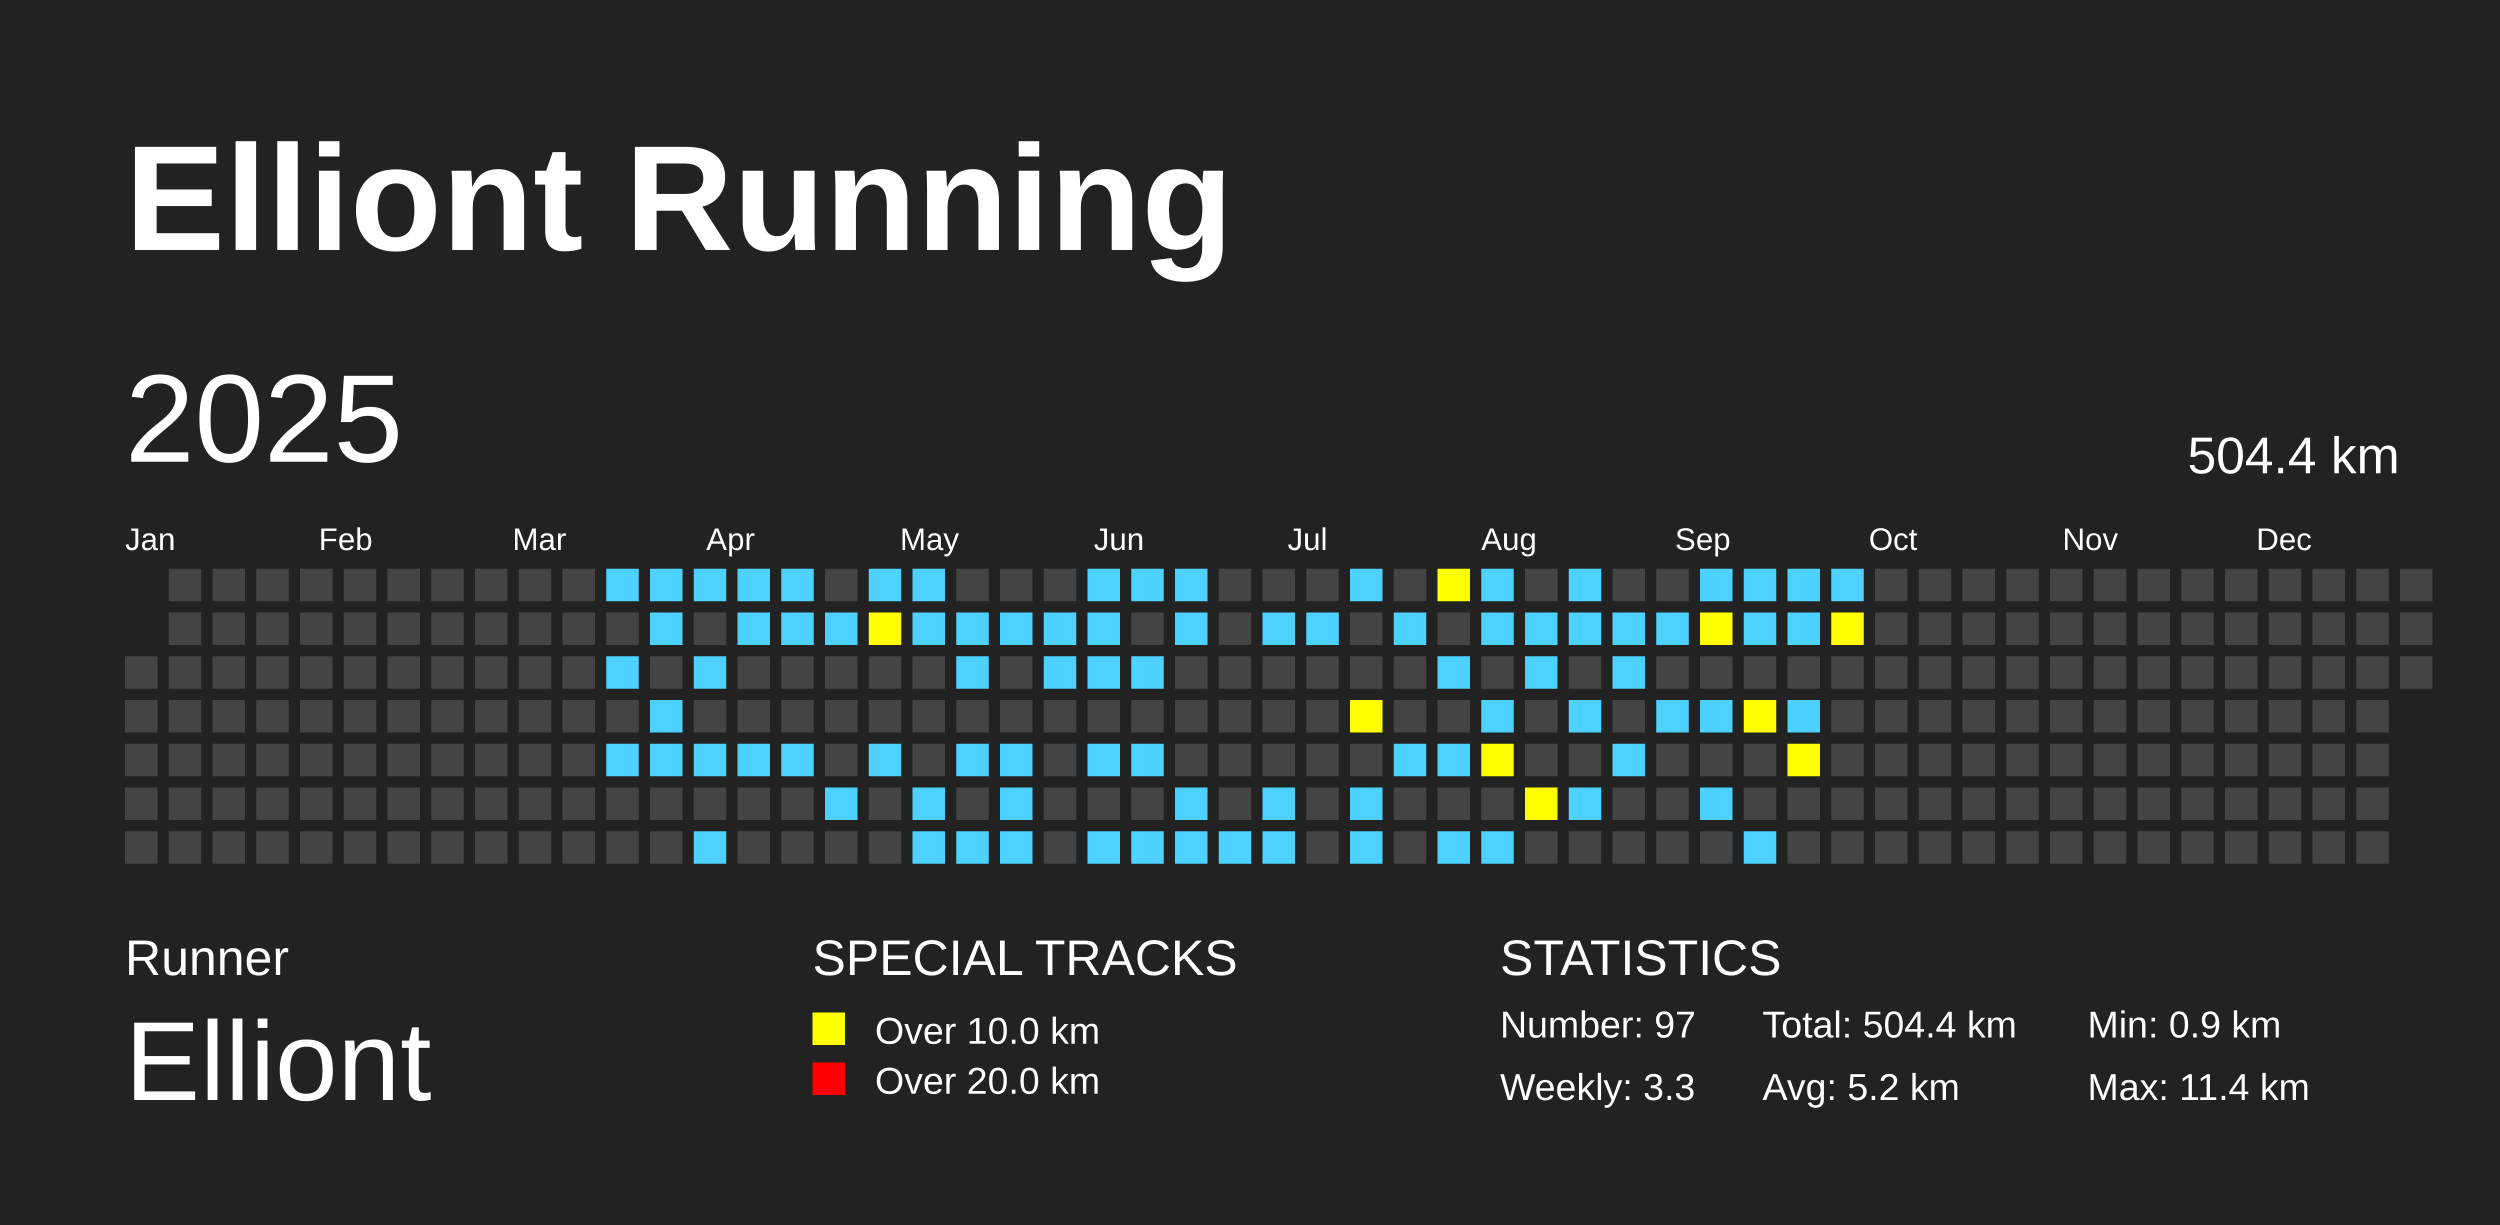
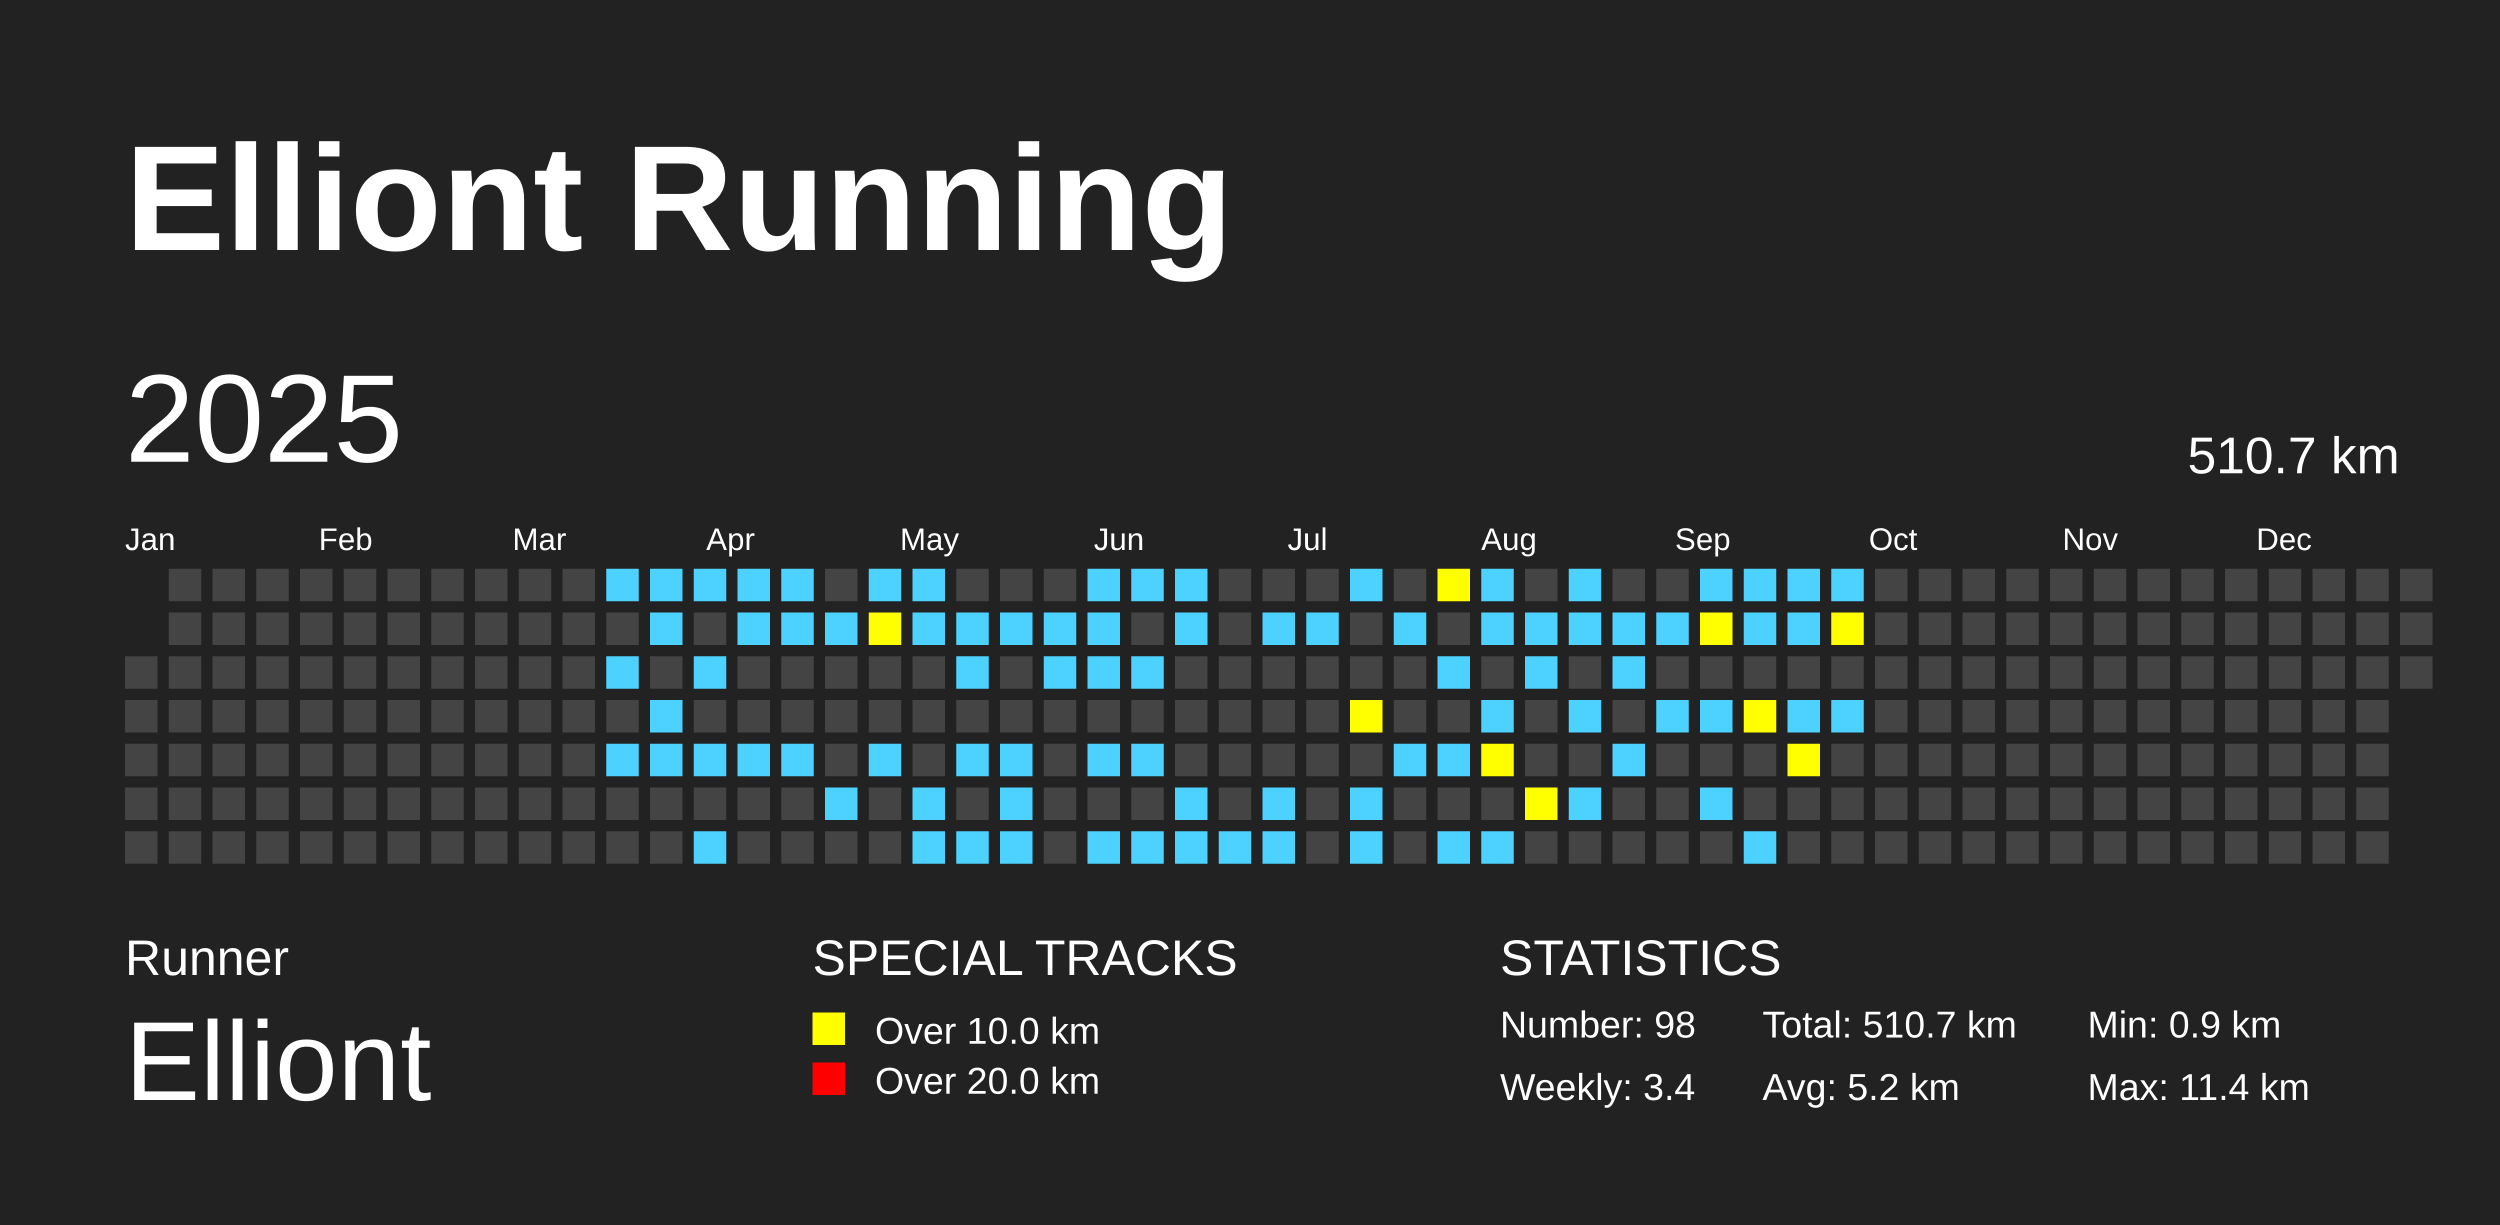
<svg xmlns="http://www.w3.org/2000/svg" baseProfile="full" height="98mm" version="1.1" viewBox="0,0,200,98" width="200mm">
  <defs />
  <rect fill="#222222" height="98" width="200" x="0" y="0" />
  <text fill="#FFFFFF" style="font-size:12px; font-family:Arial; font-weight:bold;" x="10" y="20">Elliont Running</text>
  <text fill="#FFFFFF" style="font-size:4px; font-family:Arial" x="10" y="78">Runner</text>
  <text fill="#FFFFFF" style="font-size:9px; font-family:Arial" x="10" y="88">Elliont</text>
  <text fill="#FFFFFF" style="font-size:4px; font-family:Arial" x="65" y="78">SPECIAL TRACKS</text>
  <rect fill="yellow" height="2.6" width="2.6" x="65" y="81" />
  <text fill="#FFFFFF" style="font-size:3px; font-family:Arial" x="70" y="83.5">Over 10.0 km</text>
  <rect fill="red" height="2.6" width="2.6" x="65" y="85" />
  <text fill="#FFFFFF" style="font-size:3px; font-family:Arial" x="70" y="87.5">Over 20.0 km</text>
  <text fill="#FFFFFF" style="font-size:4px; font-family:Arial" x="120" y="78">STATISTICS</text>
-   <text fill="#FFFFFF" style="font-size:3px; font-family:Arial" x="120" y="83">Number: 97</text>
-   <text fill="#FFFFFF" style="font-size:3px; font-family:Arial" x="120" y="88">Weekly: 3.3</text>
-   <text fill="#FFFFFF" style="font-size:3px; font-family:Arial" x="141" y="83">Total: 504.4 km</text>
+   <text fill="#FFFFFF" style="font-size:3px; font-family:Arial" x="120" y="83">Number: 98</text>
+   <text fill="#FFFFFF" style="font-size:3px; font-family:Arial" x="120" y="88">Weekly: 3.4</text>
+   <text fill="#FFFFFF" style="font-size:3px; font-family:Arial" x="141" y="83">Total: 510.7 km</text>
  <text fill="#FFFFFF" style="font-size:3px; font-family:Arial" x="141" y="88">Avg: 5.2 km</text>
  <text fill="#FFFFFF" style="font-size:3px; font-family:Arial" x="167" y="83">Min: 0.9 km</text>
  <text fill="#FFFFFF" style="font-size:3px; font-family:Arial" x="167" y="88">Max: 11.4 km</text>
  <text dominant-baseline="hanging" fill="#FFFFFF" style="font-size:10.0px; font-family:Arial;" x="10" y="30">2025</text>
-   <text dominant-baseline="hanging" fill="#FFFFFF" style="font-size:4.125px; font-family:Arial;" x="175" y="35">504.4 km</text>
+   <text dominant-baseline="hanging" fill="#FFFFFF" style="font-size:4.125px; font-family:Arial;" x="175" y="35">510.7 km</text>
  <text fill="#FFFFFF" style="font-size:2.5px; font-family:Arial" x="10.0" y="44">Jan</text>
  <text fill="#FFFFFF" style="font-size:2.5px; font-family:Arial" x="25.5" y="44">Feb</text>
  <text fill="#FFFFFF" style="font-size:2.5px; font-family:Arial" x="41.0" y="44">Mar</text>
  <text fill="#FFFFFF" style="font-size:2.5px; font-family:Arial" x="56.5" y="44">Apr</text>
  <text fill="#FFFFFF" style="font-size:2.5px; font-family:Arial" x="72.0" y="44">May</text>
  <text fill="#FFFFFF" style="font-size:2.5px; font-family:Arial" x="87.5" y="44">Jun</text>
  <text fill="#FFFFFF" style="font-size:2.5px; font-family:Arial" x="103.0" y="44">Jul</text>
  <text fill="#FFFFFF" style="font-size:2.5px; font-family:Arial" x="118.5" y="44">Aug</text>
  <text fill="#FFFFFF" style="font-size:2.5px; font-family:Arial" x="134.0" y="44">Sep</text>
  <text fill="#FFFFFF" style="font-size:2.5px; font-family:Arial" x="149.5" y="44">Oct</text>
  <text fill="#FFFFFF" style="font-size:2.5px; font-family:Arial" x="165.0" y="44">Nov</text>
  <text fill="#FFFFFF" style="font-size:2.5px; font-family:Arial" x="180.5" y="44">Dec</text>
  <rect fill="#444444" height="2.6" width="2.6" x="10.0" y="52.5" />
  <rect fill="#444444" height="2.6" width="2.6" x="10.0" y="56.0" />
  <rect fill="#444444" height="2.6" width="2.6" x="10.0" y="59.5" />
  <rect fill="#444444" height="2.6" width="2.6" x="10.0" y="63.0" />
  <rect fill="#444444" height="2.6" width="2.6" x="10.0" y="66.5" />
  <rect fill="#444444" height="2.6" width="2.6" x="13.5" y="45.5" />
  <rect fill="#444444" height="2.6" width="2.6" x="13.5" y="49.0" />
  <rect fill="#444444" height="2.6" width="2.6" x="13.5" y="52.5" />
  <rect fill="#444444" height="2.6" width="2.6" x="13.5" y="56.0" />
  <rect fill="#444444" height="2.6" width="2.6" x="13.5" y="59.5" />
  <rect fill="#444444" height="2.6" width="2.6" x="13.5" y="63.0" />
  <rect fill="#444444" height="2.6" width="2.6" x="13.5" y="66.5" />
  <rect fill="#444444" height="2.6" width="2.6" x="17.0" y="45.5" />
  <rect fill="#444444" height="2.6" width="2.6" x="17.0" y="49.0" />
  <rect fill="#444444" height="2.6" width="2.6" x="17.0" y="52.5" />
  <rect fill="#444444" height="2.6" width="2.6" x="17.0" y="56.0" />
  <rect fill="#444444" height="2.6" width="2.6" x="17.0" y="59.5" />
  <rect fill="#444444" height="2.6" width="2.6" x="17.0" y="63.0" />
  <rect fill="#444444" height="2.6" width="2.6" x="17.0" y="66.5" />
  <rect fill="#444444" height="2.6" width="2.6" x="20.5" y="45.5" />
  <rect fill="#444444" height="2.6" width="2.6" x="20.5" y="49.0" />
  <rect fill="#444444" height="2.6" width="2.6" x="20.5" y="52.5" />
  <rect fill="#444444" height="2.6" width="2.6" x="20.5" y="56.0" />
  <rect fill="#444444" height="2.6" width="2.6" x="20.5" y="59.5" />
  <rect fill="#444444" height="2.6" width="2.6" x="20.5" y="63.0" />
  <rect fill="#444444" height="2.6" width="2.6" x="20.5" y="66.5" />
  <rect fill="#444444" height="2.6" width="2.6" x="24.0" y="45.5" />
  <rect fill="#444444" height="2.6" width="2.6" x="24.0" y="49.0" />
  <rect fill="#444444" height="2.6" width="2.6" x="24.0" y="52.5" />
  <rect fill="#444444" height="2.6" width="2.6" x="24.0" y="56.0" />
  <rect fill="#444444" height="2.6" width="2.6" x="24.0" y="59.5" />
  <rect fill="#444444" height="2.6" width="2.6" x="24.0" y="63.0" />
  <rect fill="#444444" height="2.6" width="2.6" x="24.0" y="66.5" />
  <rect fill="#444444" height="2.6" width="2.6" x="27.5" y="45.5" />
  <rect fill="#444444" height="2.6" width="2.6" x="27.5" y="49.0" />
  <rect fill="#444444" height="2.6" width="2.6" x="27.5" y="52.5" />
  <rect fill="#444444" height="2.6" width="2.6" x="27.5" y="56.0" />
  <rect fill="#444444" height="2.6" width="2.6" x="27.5" y="59.5" />
  <rect fill="#444444" height="2.6" width="2.6" x="27.5" y="63.0" />
  <rect fill="#444444" height="2.6" width="2.6" x="27.5" y="66.5" />
  <rect fill="#444444" height="2.6" width="2.6" x="31.0" y="45.5" />
  <rect fill="#444444" height="2.6" width="2.6" x="31.0" y="49.0" />
  <rect fill="#444444" height="2.6" width="2.6" x="31.0" y="52.5" />
  <rect fill="#444444" height="2.6" width="2.6" x="31.0" y="56.0" />
  <rect fill="#444444" height="2.6" width="2.6" x="31.0" y="59.5" />
  <rect fill="#444444" height="2.6" width="2.6" x="31.0" y="63.0" />
  <rect fill="#444444" height="2.6" width="2.6" x="31.0" y="66.5" />
  <rect fill="#444444" height="2.6" width="2.6" x="34.5" y="45.5" />
  <rect fill="#444444" height="2.6" width="2.6" x="34.5" y="49.0" />
  <rect fill="#444444" height="2.6" width="2.6" x="34.5" y="52.5" />
  <rect fill="#444444" height="2.6" width="2.6" x="34.5" y="56.0" />
  <rect fill="#444444" height="2.6" width="2.6" x="34.5" y="59.5" />
  <rect fill="#444444" height="2.6" width="2.6" x="34.5" y="63.0" />
  <rect fill="#444444" height="2.6" width="2.6" x="34.5" y="66.5" />
  <rect fill="#444444" height="2.6" width="2.6" x="38.0" y="45.5" />
  <rect fill="#444444" height="2.6" width="2.6" x="38.0" y="49.0" />
  <rect fill="#444444" height="2.6" width="2.6" x="38.0" y="52.5" />
  <rect fill="#444444" height="2.6" width="2.6" x="38.0" y="56.0" />
  <rect fill="#444444" height="2.6" width="2.6" x="38.0" y="59.5" />
  <rect fill="#444444" height="2.6" width="2.6" x="38.0" y="63.0" />
  <rect fill="#444444" height="2.6" width="2.6" x="38.0" y="66.5" />
  <rect fill="#444444" height="2.6" width="2.6" x="41.5" y="45.5" />
  <rect fill="#444444" height="2.6" width="2.6" x="41.5" y="49.0" />
  <rect fill="#444444" height="2.6" width="2.6" x="41.5" y="52.5" />
  <rect fill="#444444" height="2.6" width="2.6" x="41.5" y="56.0" />
  <rect fill="#444444" height="2.6" width="2.6" x="41.5" y="59.5" />
  <rect fill="#444444" height="2.6" width="2.6" x="41.5" y="63.0" />
  <rect fill="#444444" height="2.6" width="2.6" x="41.5" y="66.5" />
  <rect fill="#444444" height="2.6" width="2.6" x="45.0" y="45.5" />
  <rect fill="#444444" height="2.6" width="2.6" x="45.0" y="49.0" />
  <rect fill="#444444" height="2.6" width="2.6" x="45.0" y="52.5" />
  <rect fill="#444444" height="2.6" width="2.6" x="45.0" y="56.0" />
  <rect fill="#444444" height="2.6" width="2.6" x="45.0" y="59.5" />
  <rect fill="#444444" height="2.6" width="2.6" x="45.0" y="63.0" />
  <rect fill="#444444" height="2.6" width="2.6" x="45.0" y="66.5" />
  <rect fill="#4DD2FF" height="2.6" width="2.6" x="48.5" y="45.5" />
  <rect fill="#444444" height="2.6" width="2.6" x="48.5" y="49.0" />
  <rect fill="#4DD2FF" height="2.6" width="2.6" x="48.5" y="52.5" />
  <rect fill="#444444" height="2.6" width="2.6" x="48.5" y="56.0" />
  <rect fill="#4DD2FF" height="2.6" width="2.6" x="48.5" y="59.5" />
  <rect fill="#444444" height="2.6" width="2.6" x="48.5" y="63.0" />
  <rect fill="#444444" height="2.6" width="2.6" x="48.5" y="66.5" />
  <rect fill="#4DD2FF" height="2.6" width="2.6" x="52.0" y="45.5" />
  <rect fill="#4DD2FF" height="2.6" width="2.6" x="52.0" y="49.0" />
  <rect fill="#444444" height="2.6" width="2.6" x="52.0" y="52.5" />
  <rect fill="#4DD2FF" height="2.6" width="2.6" x="52.0" y="56.0" />
  <rect fill="#4DD2FF" height="2.6" width="2.6" x="52.0" y="59.5" />
  <rect fill="#444444" height="2.6" width="2.6" x="52.0" y="63.0" />
  <rect fill="#444444" height="2.6" width="2.6" x="52.0" y="66.5" />
  <rect fill="#4DD2FF" height="2.6" width="2.6" x="55.5" y="45.5" />
  <rect fill="#444444" height="2.6" width="2.6" x="55.5" y="49.0" />
  <rect fill="#4DD2FF" height="2.6" width="2.6" x="55.5" y="52.5" />
  <rect fill="#444444" height="2.6" width="2.6" x="55.5" y="56.0" />
  <rect fill="#4DD2FF" height="2.6" width="2.6" x="55.5" y="59.5" />
  <rect fill="#444444" height="2.6" width="2.6" x="55.5" y="63.0" />
  <rect fill="#4DD2FF" height="2.6" width="2.6" x="55.5" y="66.5" />
  <rect fill="#4DD2FF" height="2.6" width="2.6" x="59.0" y="45.5" />
  <rect fill="#4DD2FF" height="2.6" width="2.6" x="59.0" y="49.0" />
  <rect fill="#444444" height="2.6" width="2.6" x="59.0" y="52.5" />
  <rect fill="#444444" height="2.6" width="2.6" x="59.0" y="56.0" />
  <rect fill="#4DD2FF" height="2.6" width="2.6" x="59.0" y="59.5" />
  <rect fill="#444444" height="2.6" width="2.6" x="59.0" y="63.0" />
  <rect fill="#444444" height="2.6" width="2.6" x="59.0" y="66.5" />
  <rect fill="#4DD2FF" height="2.6" width="2.6" x="62.5" y="45.5" />
  <rect fill="#4DD2FF" height="2.6" width="2.6" x="62.5" y="49.0" />
  <rect fill="#444444" height="2.6" width="2.6" x="62.5" y="52.5" />
  <rect fill="#444444" height="2.6" width="2.6" x="62.5" y="56.0" />
  <rect fill="#4DD2FF" height="2.6" width="2.6" x="62.5" y="59.5" />
  <rect fill="#444444" height="2.6" width="2.6" x="62.5" y="63.0" />
  <rect fill="#444444" height="2.6" width="2.6" x="62.5" y="66.5" />
  <rect fill="#444444" height="2.6" width="2.6" x="66.0" y="45.5" />
  <rect fill="#4DD2FF" height="2.6" width="2.6" x="66.0" y="49.0" />
  <rect fill="#444444" height="2.6" width="2.6" x="66.0" y="52.5" />
  <rect fill="#444444" height="2.6" width="2.6" x="66.0" y="56.0" />
  <rect fill="#444444" height="2.6" width="2.6" x="66.0" y="59.5" />
  <rect fill="#4DD2FF" height="2.6" width="2.6" x="66.0" y="63.0" />
  <rect fill="#444444" height="2.6" width="2.6" x="66.0" y="66.5" />
  <rect fill="#4DD2FF" height="2.6" width="2.6" x="69.5" y="45.5" />
  <rect fill="yellow" height="2.6" width="2.6" x="69.5" y="49.0" />
  <rect fill="#444444" height="2.6" width="2.6" x="69.5" y="52.5" />
  <rect fill="#444444" height="2.6" width="2.6" x="69.5" y="56.0" />
  <rect fill="#4DD2FF" height="2.6" width="2.6" x="69.5" y="59.5" />
  <rect fill="#444444" height="2.6" width="2.6" x="69.5" y="63.0" />
  <rect fill="#444444" height="2.6" width="2.6" x="69.5" y="66.5" />
  <rect fill="#4DD2FF" height="2.6" width="2.6" x="73.0" y="45.5" />
  <rect fill="#4DD2FF" height="2.6" width="2.6" x="73.0" y="49.0" />
  <rect fill="#444444" height="2.6" width="2.6" x="73.0" y="52.5" />
  <rect fill="#444444" height="2.6" width="2.6" x="73.0" y="56.0" />
  <rect fill="#444444" height="2.6" width="2.6" x="73.0" y="59.5" />
  <rect fill="#4DD2FF" height="2.6" width="2.6" x="73.0" y="63.0" />
  <rect fill="#4DD2FF" height="2.6" width="2.6" x="73.0" y="66.5" />
  <rect fill="#444444" height="2.6" width="2.6" x="76.5" y="45.5" />
  <rect fill="#4DD2FF" height="2.6" width="2.6" x="76.5" y="49.0" />
  <rect fill="#4DD2FF" height="2.6" width="2.6" x="76.5" y="52.5" />
  <rect fill="#444444" height="2.6" width="2.6" x="76.5" y="56.0" />
  <rect fill="#4DD2FF" height="2.6" width="2.6" x="76.5" y="59.5" />
  <rect fill="#444444" height="2.6" width="2.6" x="76.5" y="63.0" />
  <rect fill="#4DD2FF" height="2.6" width="2.6" x="76.5" y="66.5" />
  <rect fill="#444444" height="2.6" width="2.6" x="80.0" y="45.5" />
  <rect fill="#4DD2FF" height="2.6" width="2.6" x="80.0" y="49.0" />
  <rect fill="#444444" height="2.6" width="2.6" x="80.0" y="52.5" />
  <rect fill="#444444" height="2.6" width="2.6" x="80.0" y="56.0" />
  <rect fill="#4DD2FF" height="2.6" width="2.6" x="80.0" y="59.5" />
  <rect fill="#4DD2FF" height="2.6" width="2.6" x="80.0" y="63.0" />
  <rect fill="#4DD2FF" height="2.6" width="2.6" x="80.0" y="66.5" />
  <rect fill="#444444" height="2.6" width="2.6" x="83.5" y="45.5" />
  <rect fill="#4DD2FF" height="2.6" width="2.6" x="83.5" y="49.0" />
  <rect fill="#4DD2FF" height="2.6" width="2.6" x="83.5" y="52.5" />
  <rect fill="#444444" height="2.6" width="2.6" x="83.5" y="56.0" />
  <rect fill="#444444" height="2.6" width="2.6" x="83.5" y="59.5" />
  <rect fill="#444444" height="2.6" width="2.6" x="83.5" y="63.0" />
  <rect fill="#444444" height="2.6" width="2.6" x="83.5" y="66.5" />
  <rect fill="#4DD2FF" height="2.6" width="2.6" x="87.0" y="45.5" />
  <rect fill="#4DD2FF" height="2.6" width="2.6" x="87.0" y="49.0" />
  <rect fill="#4DD2FF" height="2.6" width="2.6" x="87.0" y="52.5" />
  <rect fill="#444444" height="2.6" width="2.6" x="87.0" y="56.0" />
  <rect fill="#4DD2FF" height="2.6" width="2.6" x="87.0" y="59.5" />
  <rect fill="#444444" height="2.6" width="2.6" x="87.0" y="63.0" />
  <rect fill="#4DD2FF" height="2.6" width="2.6" x="87.0" y="66.5" />
  <rect fill="#4DD2FF" height="2.6" width="2.6" x="90.5" y="45.5" />
  <rect fill="#444444" height="2.6" width="2.6" x="90.5" y="49.0" />
  <rect fill="#4DD2FF" height="2.6" width="2.6" x="90.5" y="52.5" />
  <rect fill="#444444" height="2.6" width="2.6" x="90.5" y="56.0" />
  <rect fill="#4DD2FF" height="2.6" width="2.6" x="90.5" y="59.5" />
  <rect fill="#444444" height="2.6" width="2.6" x="90.5" y="63.0" />
  <rect fill="#4DD2FF" height="2.6" width="2.6" x="90.5" y="66.5" />
  <rect fill="#4DD2FF" height="2.6" width="2.6" x="94.0" y="45.5" />
  <rect fill="#4DD2FF" height="2.6" width="2.6" x="94.0" y="49.0" />
  <rect fill="#444444" height="2.6" width="2.6" x="94.0" y="52.5" />
  <rect fill="#444444" height="2.6" width="2.6" x="94.0" y="56.0" />
  <rect fill="#444444" height="2.6" width="2.6" x="94.0" y="59.5" />
  <rect fill="#4DD2FF" height="2.6" width="2.6" x="94.0" y="63.0" />
  <rect fill="#4DD2FF" height="2.6" width="2.6" x="94.0" y="66.5" />
  <rect fill="#444444" height="2.6" width="2.6" x="97.5" y="45.5" />
  <rect fill="#444444" height="2.6" width="2.6" x="97.5" y="49.0" />
  <rect fill="#444444" height="2.6" width="2.6" x="97.5" y="52.5" />
  <rect fill="#444444" height="2.6" width="2.6" x="97.5" y="56.0" />
  <rect fill="#444444" height="2.6" width="2.6" x="97.5" y="59.5" />
  <rect fill="#444444" height="2.6" width="2.6" x="97.5" y="63.0" />
  <rect fill="#4DD2FF" height="2.6" width="2.6" x="97.5" y="66.5" />
  <rect fill="#444444" height="2.6" width="2.6" x="101.0" y="45.5" />
  <rect fill="#4DD2FF" height="2.6" width="2.6" x="101.0" y="49.0" />
  <rect fill="#444444" height="2.6" width="2.6" x="101.0" y="52.5" />
  <rect fill="#444444" height="2.6" width="2.6" x="101.0" y="56.0" />
  <rect fill="#444444" height="2.6" width="2.6" x="101.0" y="59.5" />
  <rect fill="#4DD2FF" height="2.6" width="2.6" x="101.0" y="63.0" />
  <rect fill="#4DD2FF" height="2.6" width="2.6" x="101.0" y="66.5" />
  <rect fill="#444444" height="2.6" width="2.6" x="104.5" y="45.5" />
  <rect fill="#4DD2FF" height="2.6" width="2.6" x="104.5" y="49.0" />
  <rect fill="#444444" height="2.6" width="2.6" x="104.5" y="52.5" />
  <rect fill="#444444" height="2.6" width="2.6" x="104.5" y="56.0" />
  <rect fill="#444444" height="2.6" width="2.6" x="104.5" y="59.5" />
  <rect fill="#444444" height="2.6" width="2.6" x="104.5" y="63.0" />
  <rect fill="#444444" height="2.6" width="2.6" x="104.5" y="66.5" />
  <rect fill="#4DD2FF" height="2.6" width="2.6" x="108.0" y="45.5" />
  <rect fill="#444444" height="2.6" width="2.6" x="108.0" y="49.0" />
  <rect fill="#444444" height="2.6" width="2.6" x="108.0" y="52.5" />
  <rect fill="yellow" height="2.6" width="2.6" x="108.0" y="56.0" />
  <rect fill="#444444" height="2.6" width="2.6" x="108.0" y="59.5" />
  <rect fill="#4DD2FF" height="2.6" width="2.6" x="108.0" y="63.0" />
  <rect fill="#4DD2FF" height="2.6" width="2.6" x="108.0" y="66.5" />
  <rect fill="#444444" height="2.6" width="2.6" x="111.5" y="45.5" />
  <rect fill="#4DD2FF" height="2.6" width="2.6" x="111.5" y="49.0" />
  <rect fill="#444444" height="2.6" width="2.6" x="111.5" y="52.5" />
  <rect fill="#444444" height="2.6" width="2.6" x="111.5" y="56.0" />
  <rect fill="#4DD2FF" height="2.6" width="2.6" x="111.5" y="59.5" />
  <rect fill="#444444" height="2.6" width="2.6" x="111.5" y="63.0" />
  <rect fill="#444444" height="2.6" width="2.6" x="111.5" y="66.5" />
  <rect fill="yellow" height="2.6" width="2.6" x="115.0" y="45.5" />
  <rect fill="#444444" height="2.6" width="2.6" x="115.0" y="49.0" />
  <rect fill="#4DD2FF" height="2.6" width="2.6" x="115.0" y="52.5" />
  <rect fill="#444444" height="2.6" width="2.6" x="115.0" y="56.0" />
  <rect fill="#4DD2FF" height="2.6" width="2.6" x="115.0" y="59.5" />
  <rect fill="#444444" height="2.6" width="2.6" x="115.0" y="63.0" />
  <rect fill="#4DD2FF" height="2.6" width="2.6" x="115.0" y="66.5" />
  <rect fill="#4DD2FF" height="2.6" width="2.6" x="118.5" y="45.5" />
  <rect fill="#4DD2FF" height="2.6" width="2.6" x="118.5" y="49.0" />
  <rect fill="#444444" height="2.6" width="2.6" x="118.5" y="52.5" />
  <rect fill="#4DD2FF" height="2.6" width="2.6" x="118.5" y="56.0" />
  <rect fill="yellow" height="2.6" width="2.6" x="118.5" y="59.5" />
  <rect fill="#444444" height="2.6" width="2.6" x="118.5" y="63.0" />
  <rect fill="#4DD2FF" height="2.6" width="2.6" x="118.5" y="66.5" />
  <rect fill="#444444" height="2.6" width="2.6" x="122.0" y="45.5" />
  <rect fill="#4DD2FF" height="2.6" width="2.6" x="122.0" y="49.0" />
  <rect fill="#4DD2FF" height="2.6" width="2.6" x="122.0" y="52.5" />
  <rect fill="#444444" height="2.6" width="2.6" x="122.0" y="56.0" />
  <rect fill="#444444" height="2.6" width="2.6" x="122.0" y="59.5" />
  <rect fill="yellow" height="2.6" width="2.6" x="122.0" y="63.0" />
  <rect fill="#444444" height="2.6" width="2.6" x="122.0" y="66.5" />
  <rect fill="#4DD2FF" height="2.6" width="2.6" x="125.5" y="45.5" />
  <rect fill="#4DD2FF" height="2.6" width="2.6" x="125.5" y="49.0" />
  <rect fill="#444444" height="2.6" width="2.6" x="125.5" y="52.5" />
  <rect fill="#4DD2FF" height="2.6" width="2.6" x="125.5" y="56.0" />
  <rect fill="#444444" height="2.6" width="2.6" x="125.5" y="59.5" />
  <rect fill="#4DD2FF" height="2.6" width="2.6" x="125.5" y="63.0" />
  <rect fill="#444444" height="2.6" width="2.6" x="125.5" y="66.5" />
  <rect fill="#444444" height="2.6" width="2.6" x="129.0" y="45.5" />
  <rect fill="#4DD2FF" height="2.6" width="2.6" x="129.0" y="49.0" />
  <rect fill="#4DD2FF" height="2.6" width="2.6" x="129.0" y="52.5" />
  <rect fill="#444444" height="2.6" width="2.6" x="129.0" y="56.0" />
  <rect fill="#4DD2FF" height="2.6" width="2.6" x="129.0" y="59.5" />
  <rect fill="#444444" height="2.6" width="2.6" x="129.0" y="63.0" />
  <rect fill="#444444" height="2.6" width="2.6" x="129.0" y="66.5" />
  <rect fill="#444444" height="2.6" width="2.6" x="132.5" y="45.5" />
  <rect fill="#4DD2FF" height="2.6" width="2.6" x="132.5" y="49.0" />
  <rect fill="#444444" height="2.6" width="2.6" x="132.5" y="52.5" />
  <rect fill="#4DD2FF" height="2.6" width="2.6" x="132.5" y="56.0" />
  <rect fill="#444444" height="2.6" width="2.6" x="132.5" y="59.5" />
  <rect fill="#444444" height="2.6" width="2.6" x="132.5" y="63.0" />
  <rect fill="#444444" height="2.6" width="2.6" x="132.5" y="66.5" />
  <rect fill="#4DD2FF" height="2.6" width="2.6" x="136.0" y="45.5" />
  <rect fill="yellow" height="2.6" width="2.6" x="136.0" y="49.0" />
  <rect fill="#444444" height="2.6" width="2.6" x="136.0" y="52.5" />
  <rect fill="#4DD2FF" height="2.6" width="2.6" x="136.0" y="56.0" />
  <rect fill="#444444" height="2.6" width="2.6" x="136.0" y="59.5" />
  <rect fill="#4DD2FF" height="2.6" width="2.6" x="136.0" y="63.0" />
  <rect fill="#444444" height="2.6" width="2.6" x="136.0" y="66.5" />
  <rect fill="#4DD2FF" height="2.6" width="2.6" x="139.5" y="45.5" />
  <rect fill="#4DD2FF" height="2.6" width="2.6" x="139.5" y="49.0" />
  <rect fill="#444444" height="2.6" width="2.6" x="139.5" y="52.5" />
  <rect fill="yellow" height="2.6" width="2.6" x="139.5" y="56.0" />
  <rect fill="#444444" height="2.6" width="2.6" x="139.5" y="59.5" />
  <rect fill="#444444" height="2.6" width="2.6" x="139.5" y="63.0" />
  <rect fill="#4DD2FF" height="2.6" width="2.6" x="139.5" y="66.5" />
  <rect fill="#4DD2FF" height="2.6" width="2.6" x="143.0" y="45.5" />
  <rect fill="#4DD2FF" height="2.6" width="2.6" x="143.0" y="49.0" />
  <rect fill="#444444" height="2.6" width="2.6" x="143.0" y="52.5" />
  <rect fill="#4DD2FF" height="2.6" width="2.6" x="143.0" y="56.0" />
  <rect fill="yellow" height="2.6" width="2.6" x="143.0" y="59.5" />
  <rect fill="#444444" height="2.6" width="2.6" x="143.0" y="63.0" />
  <rect fill="#444444" height="2.6" width="2.6" x="143.0" y="66.5" />
  <rect fill="#4DD2FF" height="2.6" width="2.6" x="146.5" y="45.5" />
  <rect fill="yellow" height="2.6" width="2.6" x="146.5" y="49.0" />
  <rect fill="#444444" height="2.6" width="2.6" x="146.5" y="52.5" />
-   <rect fill="#444444" height="2.6" width="2.6" x="146.5" y="56.0" />
+   <rect fill="#4DD2FF" height="2.6" width="2.6" x="146.5" y="56.0" />
  <rect fill="#444444" height="2.6" width="2.6" x="146.5" y="59.5" />
  <rect fill="#444444" height="2.6" width="2.6" x="146.5" y="63.0" />
  <rect fill="#444444" height="2.6" width="2.6" x="146.5" y="66.5" />
  <rect fill="#444444" height="2.6" width="2.6" x="150.0" y="45.5" />
  <rect fill="#444444" height="2.6" width="2.6" x="150.0" y="49.0" />
  <rect fill="#444444" height="2.6" width="2.6" x="150.0" y="52.5" />
  <rect fill="#444444" height="2.6" width="2.6" x="150.0" y="56.0" />
  <rect fill="#444444" height="2.6" width="2.6" x="150.0" y="59.5" />
  <rect fill="#444444" height="2.6" width="2.6" x="150.0" y="63.0" />
  <rect fill="#444444" height="2.6" width="2.6" x="150.0" y="66.5" />
  <rect fill="#444444" height="2.6" width="2.6" x="153.5" y="45.5" />
  <rect fill="#444444" height="2.6" width="2.6" x="153.5" y="49.0" />
  <rect fill="#444444" height="2.6" width="2.6" x="153.5" y="52.5" />
  <rect fill="#444444" height="2.6" width="2.6" x="153.5" y="56.0" />
  <rect fill="#444444" height="2.6" width="2.6" x="153.5" y="59.5" />
  <rect fill="#444444" height="2.6" width="2.6" x="153.5" y="63.0" />
  <rect fill="#444444" height="2.6" width="2.6" x="153.5" y="66.5" />
  <rect fill="#444444" height="2.6" width="2.6" x="157.0" y="45.5" />
  <rect fill="#444444" height="2.6" width="2.6" x="157.0" y="49.0" />
  <rect fill="#444444" height="2.6" width="2.6" x="157.0" y="52.5" />
  <rect fill="#444444" height="2.6" width="2.6" x="157.0" y="56.0" />
  <rect fill="#444444" height="2.6" width="2.6" x="157.0" y="59.5" />
  <rect fill="#444444" height="2.6" width="2.6" x="157.0" y="63.0" />
  <rect fill="#444444" height="2.6" width="2.6" x="157.0" y="66.5" />
  <rect fill="#444444" height="2.6" width="2.6" x="160.5" y="45.5" />
  <rect fill="#444444" height="2.6" width="2.6" x="160.5" y="49.0" />
  <rect fill="#444444" height="2.6" width="2.6" x="160.5" y="52.5" />
  <rect fill="#444444" height="2.6" width="2.6" x="160.5" y="56.0" />
  <rect fill="#444444" height="2.6" width="2.6" x="160.5" y="59.5" />
  <rect fill="#444444" height="2.6" width="2.6" x="160.5" y="63.0" />
  <rect fill="#444444" height="2.6" width="2.6" x="160.5" y="66.5" />
  <rect fill="#444444" height="2.6" width="2.6" x="164.0" y="45.5" />
  <rect fill="#444444" height="2.6" width="2.6" x="164.0" y="49.0" />
  <rect fill="#444444" height="2.6" width="2.6" x="164.0" y="52.5" />
  <rect fill="#444444" height="2.6" width="2.6" x="164.0" y="56.0" />
  <rect fill="#444444" height="2.6" width="2.6" x="164.0" y="59.5" />
  <rect fill="#444444" height="2.6" width="2.6" x="164.0" y="63.0" />
  <rect fill="#444444" height="2.6" width="2.6" x="164.0" y="66.5" />
  <rect fill="#444444" height="2.6" width="2.6" x="167.5" y="45.5" />
  <rect fill="#444444" height="2.6" width="2.6" x="167.5" y="49.0" />
  <rect fill="#444444" height="2.6" width="2.6" x="167.5" y="52.5" />
  <rect fill="#444444" height="2.6" width="2.6" x="167.5" y="56.0" />
  <rect fill="#444444" height="2.6" width="2.6" x="167.5" y="59.5" />
  <rect fill="#444444" height="2.6" width="2.6" x="167.5" y="63.0" />
  <rect fill="#444444" height="2.6" width="2.6" x="167.5" y="66.5" />
  <rect fill="#444444" height="2.6" width="2.6" x="171.0" y="45.5" />
  <rect fill="#444444" height="2.6" width="2.6" x="171.0" y="49.0" />
  <rect fill="#444444" height="2.6" width="2.6" x="171.0" y="52.5" />
  <rect fill="#444444" height="2.6" width="2.6" x="171.0" y="56.0" />
  <rect fill="#444444" height="2.6" width="2.6" x="171.0" y="59.5" />
  <rect fill="#444444" height="2.6" width="2.6" x="171.0" y="63.0" />
  <rect fill="#444444" height="2.6" width="2.6" x="171.0" y="66.5" />
  <rect fill="#444444" height="2.6" width="2.6" x="174.5" y="45.5" />
  <rect fill="#444444" height="2.6" width="2.6" x="174.5" y="49.0" />
  <rect fill="#444444" height="2.6" width="2.6" x="174.5" y="52.5" />
  <rect fill="#444444" height="2.6" width="2.6" x="174.5" y="56.0" />
  <rect fill="#444444" height="2.6" width="2.6" x="174.5" y="59.5" />
  <rect fill="#444444" height="2.6" width="2.6" x="174.5" y="63.0" />
  <rect fill="#444444" height="2.6" width="2.6" x="174.5" y="66.5" />
  <rect fill="#444444" height="2.6" width="2.6" x="178.0" y="45.5" />
  <rect fill="#444444" height="2.6" width="2.6" x="178.0" y="49.0" />
  <rect fill="#444444" height="2.6" width="2.6" x="178.0" y="52.5" />
  <rect fill="#444444" height="2.6" width="2.6" x="178.0" y="56.0" />
  <rect fill="#444444" height="2.6" width="2.6" x="178.0" y="59.5" />
  <rect fill="#444444" height="2.6" width="2.6" x="178.0" y="63.0" />
  <rect fill="#444444" height="2.6" width="2.6" x="178.0" y="66.5" />
  <rect fill="#444444" height="2.6" width="2.6" x="181.5" y="45.5" />
  <rect fill="#444444" height="2.6" width="2.6" x="181.5" y="49.0" />
  <rect fill="#444444" height="2.6" width="2.6" x="181.5" y="52.5" />
  <rect fill="#444444" height="2.6" width="2.6" x="181.5" y="56.0" />
  <rect fill="#444444" height="2.6" width="2.6" x="181.5" y="59.5" />
  <rect fill="#444444" height="2.6" width="2.6" x="181.5" y="63.0" />
  <rect fill="#444444" height="2.6" width="2.6" x="181.5" y="66.5" />
  <rect fill="#444444" height="2.6" width="2.6" x="185.0" y="45.5" />
  <rect fill="#444444" height="2.6" width="2.6" x="185.0" y="49.0" />
  <rect fill="#444444" height="2.6" width="2.6" x="185.0" y="52.5" />
  <rect fill="#444444" height="2.6" width="2.6" x="185.0" y="56.0" />
  <rect fill="#444444" height="2.6" width="2.6" x="185.0" y="59.5" />
  <rect fill="#444444" height="2.6" width="2.6" x="185.0" y="63.0" />
  <rect fill="#444444" height="2.6" width="2.6" x="185.0" y="66.5" />
  <rect fill="#444444" height="2.6" width="2.6" x="188.5" y="45.5" />
  <rect fill="#444444" height="2.6" width="2.6" x="188.5" y="49.0" />
  <rect fill="#444444" height="2.6" width="2.6" x="188.5" y="52.5" />
  <rect fill="#444444" height="2.6" width="2.6" x="188.5" y="56.0" />
  <rect fill="#444444" height="2.6" width="2.6" x="188.5" y="59.5" />
  <rect fill="#444444" height="2.6" width="2.6" x="188.5" y="63.0" />
  <rect fill="#444444" height="2.6" width="2.6" x="188.5" y="66.5" />
  <rect fill="#444444" height="2.6" width="2.6" x="192.0" y="45.5" />
  <rect fill="#444444" height="2.6" width="2.6" x="192.0" y="49.0" />
  <rect fill="#444444" height="2.6" width="2.6" x="192.0" y="52.5" />
</svg>
